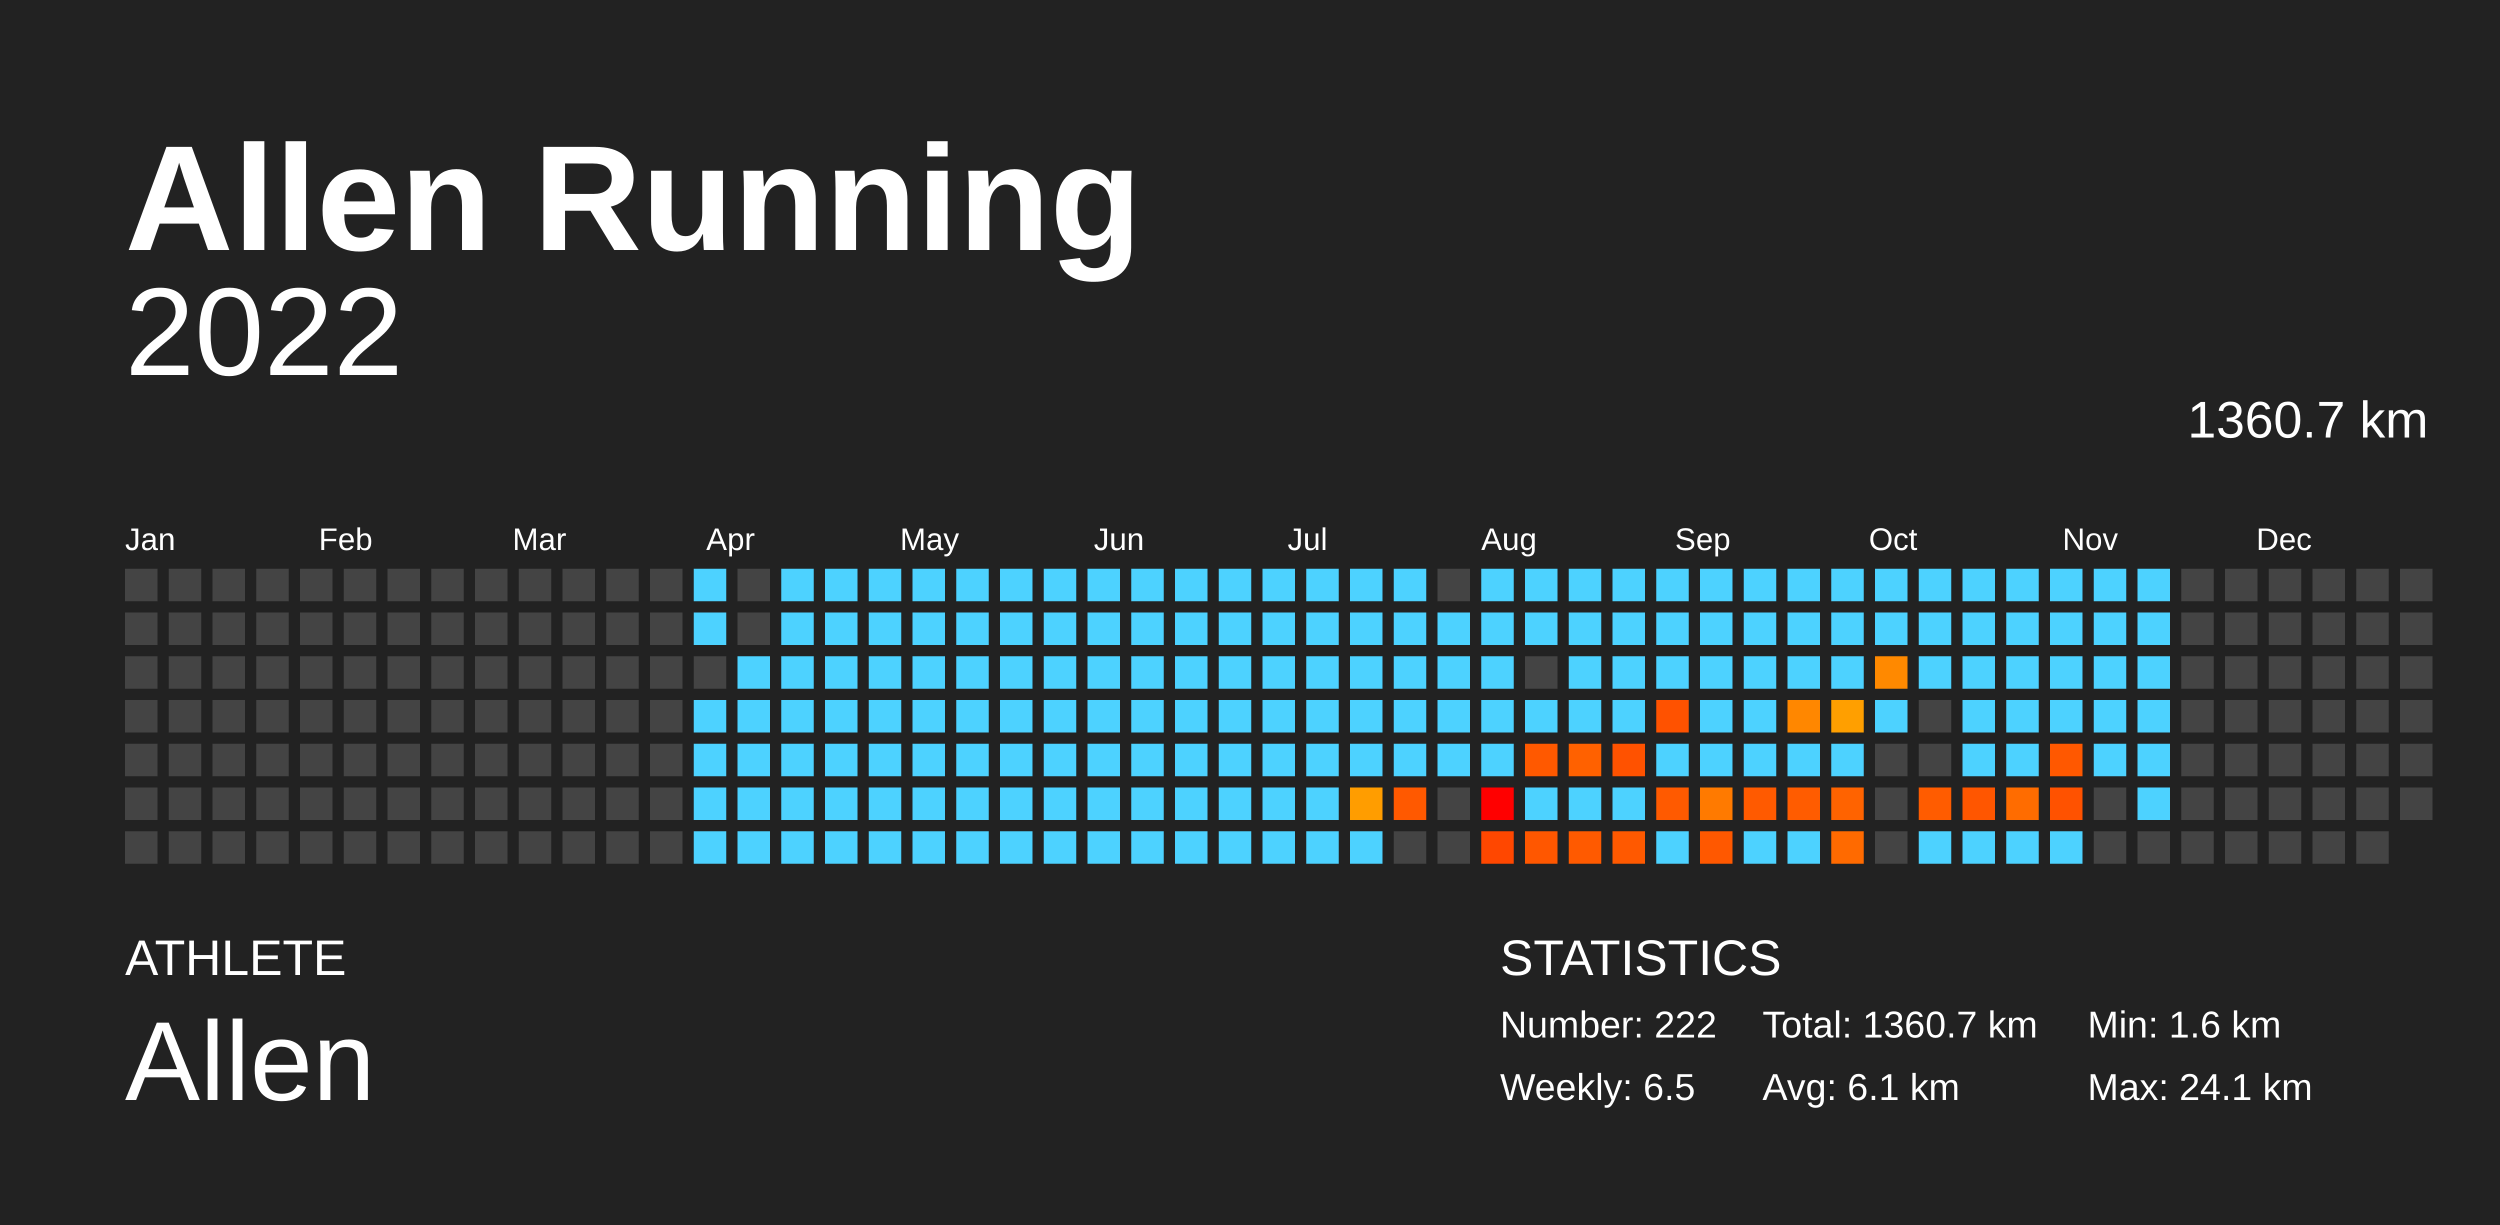
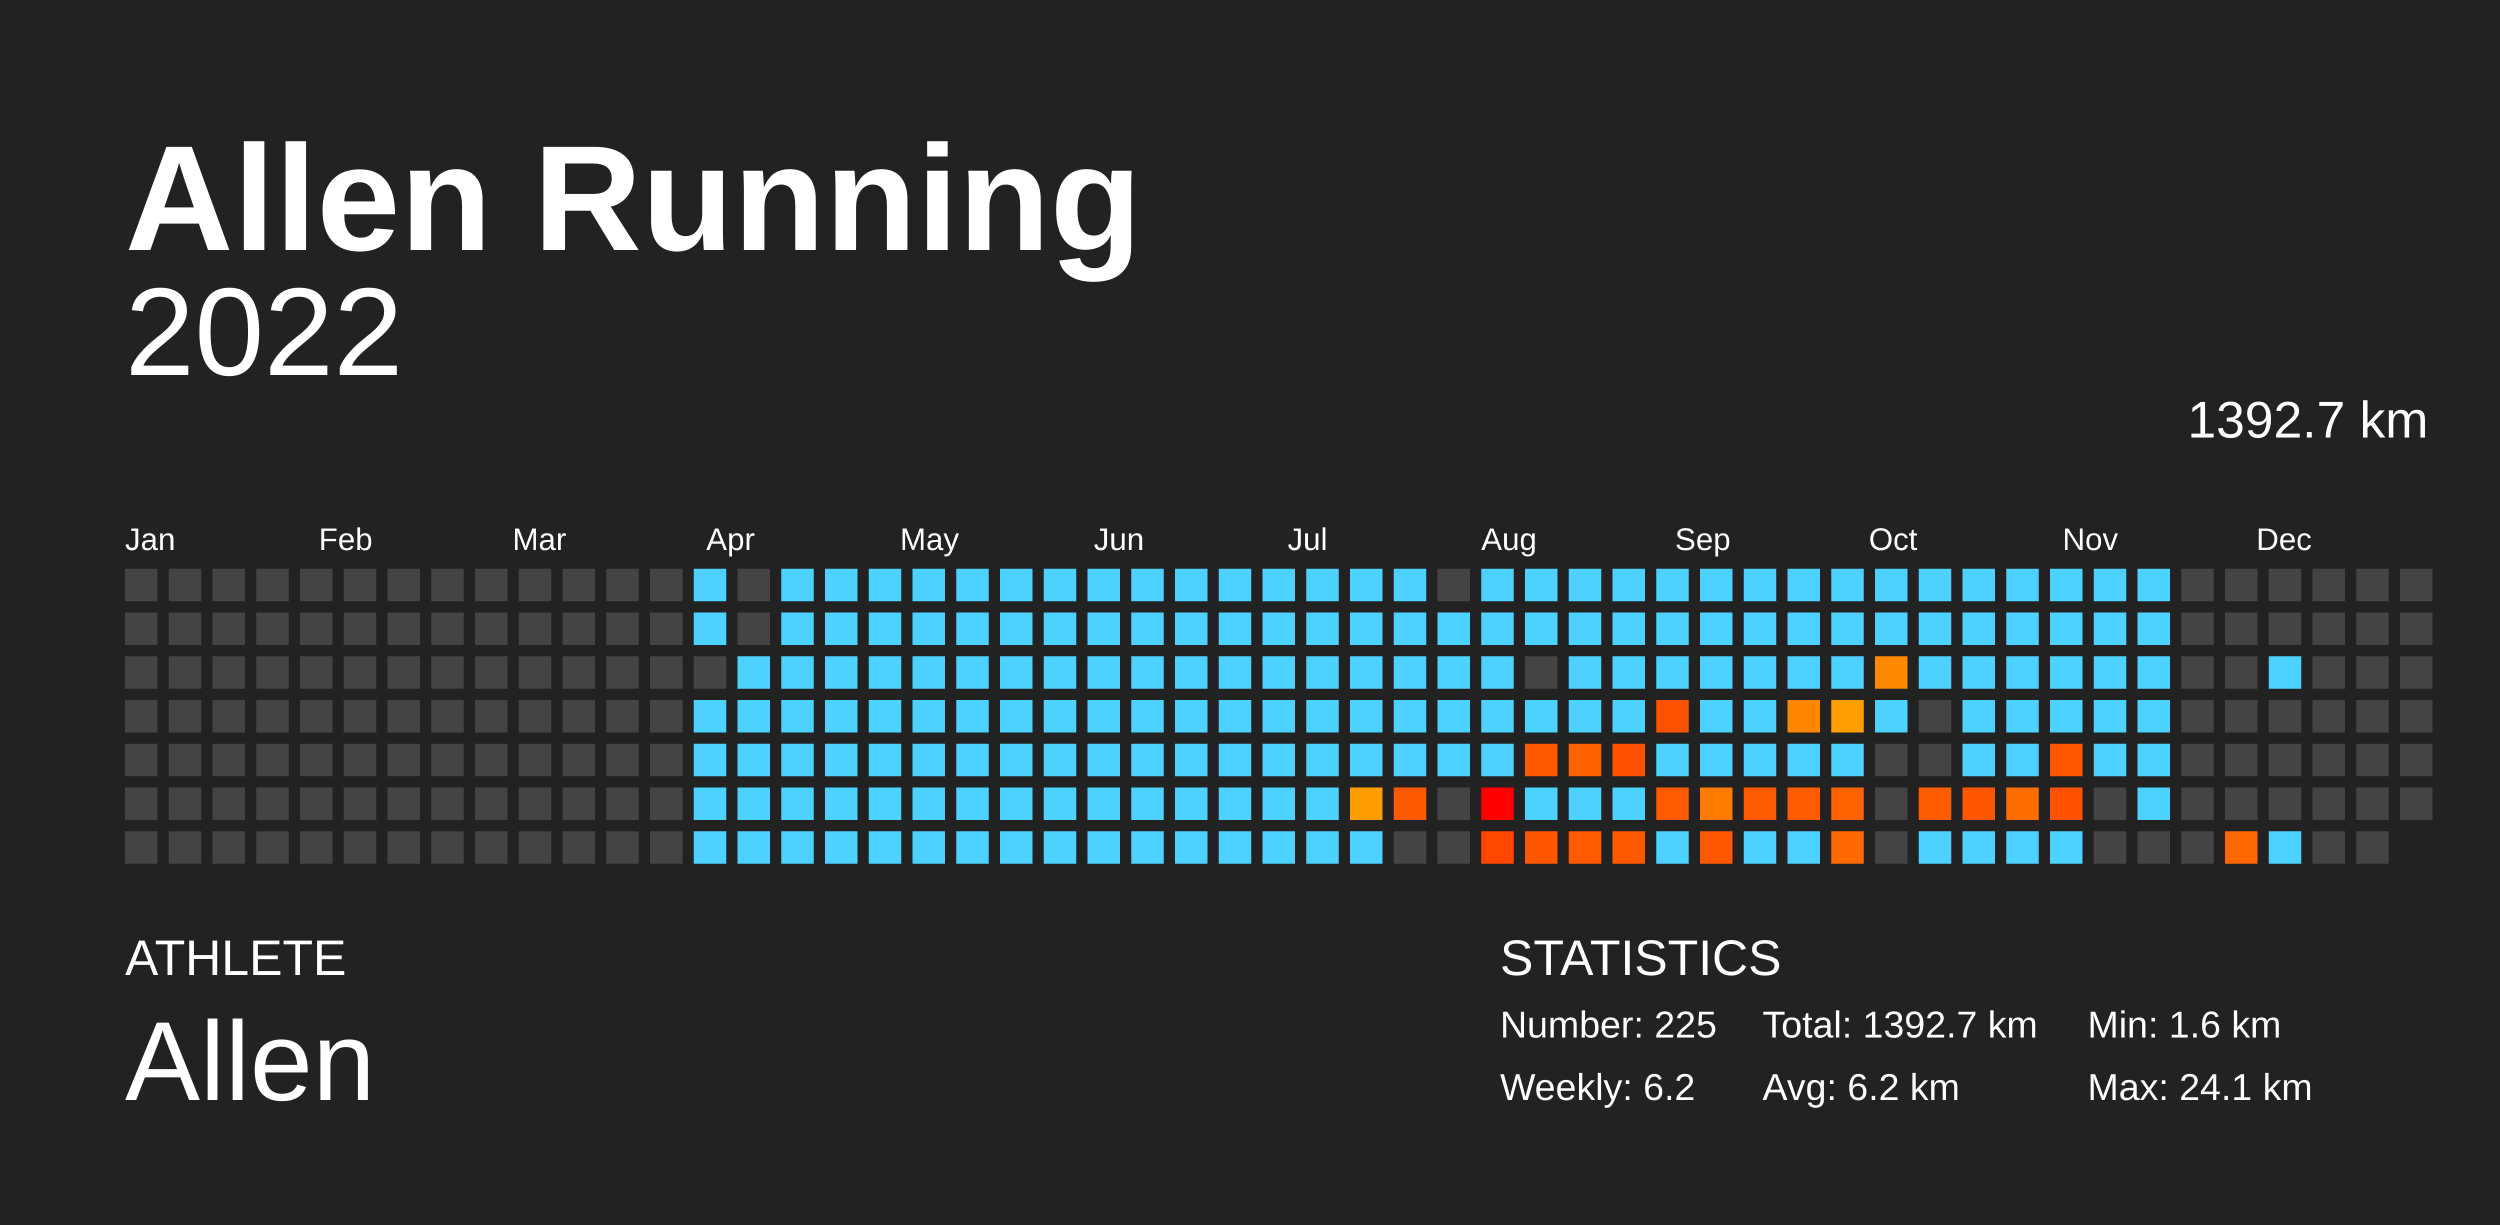
<svg xmlns="http://www.w3.org/2000/svg" baseProfile="full" height="98mm" version="1.1" viewBox="0,0,200,98" width="200mm">
  <defs />
  <rect fill="#222222" height="98" width="200" x="0" y="0" />
  <text fill="#FFFFFF" style="font-size:12px; font-family:Arial; font-weight:bold;" x="10" y="20">Allen Running</text>
  <text fill="#FFFFFF" style="font-size:4px; font-family:Arial" x="10" y="78">ATHLETE</text>
  <text fill="#FFFFFF" style="font-size:9px; font-family:Arial" x="10" y="88">Allen</text>
  <text fill="#FFFFFF" style="font-size:4px; font-family:Arial" x="120" y="78">STATISTICS</text>
-   <text fill="#FFFFFF" style="font-size:3px; font-family:Arial" x="120" y="83">Number: 222</text>
-   <text fill="#FFFFFF" style="font-size:3px; font-family:Arial" x="120" y="88">Weekly: 6.5</text>
-   <text fill="#FFFFFF" style="font-size:3px; font-family:Arial" x="141" y="83">Total: 1360.7 km</text>
-   <text fill="#FFFFFF" style="font-size:3px; font-family:Arial" x="141" y="88">Avg: 6.1 km</text>
+   <text fill="#FFFFFF" style="font-size:3px; font-family:Arial" x="120" y="83">Number: 225</text>
+   <text fill="#FFFFFF" style="font-size:3px; font-family:Arial" x="120" y="88">Weekly: 6.2</text>
+   <text fill="#FFFFFF" style="font-size:3px; font-family:Arial" x="141" y="83">Total: 1392.7 km</text>
+   <text fill="#FFFFFF" style="font-size:3px; font-family:Arial" x="141" y="88">Avg: 6.2 km</text>
  <text fill="#FFFFFF" style="font-size:3px; font-family:Arial" x="167" y="83">Min: 1.6 km</text>
  <text fill="#FFFFFF" style="font-size:3px; font-family:Arial" x="167" y="88">Max: 24.1 km</text>
  <text alignment-baseline="hanging" fill="#FFFFFF" style="font-size:10.0px; font-family:Arial;" x="10" y="30">2022</text>
-   <text alignment-baseline="hanging" fill="#FFFFFF" style="font-size:4.125px; font-family:Arial;" x="175" y="35">1360.7 km</text>
+   <text alignment-baseline="hanging" fill="#FFFFFF" style="font-size:4.125px; font-family:Arial;" x="175" y="35">1392.7 km</text>
  <text fill="#FFFFFF" style="font-size:2.5px; font-family:Arial" x="10.0" y="44">Jan</text>
  <text fill="#FFFFFF" style="font-size:2.5px; font-family:Arial" x="25.5" y="44">Feb</text>
  <text fill="#FFFFFF" style="font-size:2.5px; font-family:Arial" x="41.0" y="44">Mar</text>
  <text fill="#FFFFFF" style="font-size:2.5px; font-family:Arial" x="56.5" y="44">Apr</text>
  <text fill="#FFFFFF" style="font-size:2.5px; font-family:Arial" x="72.0" y="44">May</text>
  <text fill="#FFFFFF" style="font-size:2.5px; font-family:Arial" x="87.5" y="44">Jun</text>
  <text fill="#FFFFFF" style="font-size:2.5px; font-family:Arial" x="103.0" y="44">Jul</text>
  <text fill="#FFFFFF" style="font-size:2.5px; font-family:Arial" x="118.5" y="44">Aug</text>
  <text fill="#FFFFFF" style="font-size:2.5px; font-family:Arial" x="134.0" y="44">Sep</text>
  <text fill="#FFFFFF" style="font-size:2.5px; font-family:Arial" x="149.5" y="44">Oct</text>
  <text fill="#FFFFFF" style="font-size:2.5px; font-family:Arial" x="165.0" y="44">Nov</text>
  <text fill="#FFFFFF" style="font-size:2.5px; font-family:Arial" x="180.5" y="44">Dec</text>
  <rect fill="#444444" height="2.6" width="2.6" x="10.0" y="45.5" />
  <rect fill="#444444" height="2.6" width="2.6" x="10.0" y="49.0" />
  <rect fill="#444444" height="2.6" width="2.6" x="10.0" y="52.5" />
  <rect fill="#444444" height="2.6" width="2.6" x="10.0" y="56.0" />
  <rect fill="#444444" height="2.6" width="2.6" x="10.0" y="59.5" />
  <rect fill="#444444" height="2.6" width="2.6" x="10.0" y="63.0" />
  <rect fill="#444444" height="2.6" width="2.6" x="10.0" y="66.5" />
  <rect fill="#444444" height="2.6" width="2.6" x="13.5" y="45.5" />
  <rect fill="#444444" height="2.6" width="2.6" x="13.5" y="49.0" />
  <rect fill="#444444" height="2.6" width="2.6" x="13.5" y="52.5" />
  <rect fill="#444444" height="2.6" width="2.6" x="13.5" y="56.0" />
  <rect fill="#444444" height="2.6" width="2.6" x="13.5" y="59.5" />
  <rect fill="#444444" height="2.6" width="2.6" x="13.5" y="63.0" />
  <rect fill="#444444" height="2.6" width="2.6" x="13.5" y="66.5" />
  <rect fill="#444444" height="2.6" width="2.6" x="17.0" y="45.5" />
  <rect fill="#444444" height="2.6" width="2.6" x="17.0" y="49.0" />
  <rect fill="#444444" height="2.6" width="2.6" x="17.0" y="52.5" />
  <rect fill="#444444" height="2.6" width="2.6" x="17.0" y="56.0" />
  <rect fill="#444444" height="2.6" width="2.6" x="17.0" y="59.5" />
  <rect fill="#444444" height="2.6" width="2.6" x="17.0" y="63.0" />
  <rect fill="#444444" height="2.6" width="2.6" x="17.0" y="66.5" />
  <rect fill="#444444" height="2.6" width="2.6" x="20.5" y="45.5" />
  <rect fill="#444444" height="2.6" width="2.6" x="20.5" y="49.0" />
  <rect fill="#444444" height="2.6" width="2.6" x="20.5" y="52.5" />
  <rect fill="#444444" height="2.6" width="2.6" x="20.5" y="56.0" />
  <rect fill="#444444" height="2.6" width="2.6" x="20.5" y="59.5" />
  <rect fill="#444444" height="2.6" width="2.6" x="20.5" y="63.0" />
  <rect fill="#444444" height="2.6" width="2.6" x="20.5" y="66.5" />
  <rect fill="#444444" height="2.6" width="2.6" x="24.0" y="45.5" />
  <rect fill="#444444" height="2.6" width="2.6" x="24.0" y="49.0" />
  <rect fill="#444444" height="2.6" width="2.6" x="24.0" y="52.5" />
  <rect fill="#444444" height="2.6" width="2.6" x="24.0" y="56.0" />
  <rect fill="#444444" height="2.6" width="2.6" x="24.0" y="59.5" />
  <rect fill="#444444" height="2.6" width="2.6" x="24.0" y="63.0" />
  <rect fill="#444444" height="2.6" width="2.6" x="24.0" y="66.5" />
  <rect fill="#444444" height="2.6" width="2.6" x="27.5" y="45.5" />
  <rect fill="#444444" height="2.6" width="2.6" x="27.5" y="49.0" />
  <rect fill="#444444" height="2.6" width="2.6" x="27.5" y="52.5" />
  <rect fill="#444444" height="2.6" width="2.6" x="27.5" y="56.0" />
  <rect fill="#444444" height="2.6" width="2.6" x="27.5" y="59.5" />
  <rect fill="#444444" height="2.6" width="2.6" x="27.5" y="63.0" />
  <rect fill="#444444" height="2.6" width="2.6" x="27.5" y="66.5" />
  <rect fill="#444444" height="2.6" width="2.6" x="31.0" y="45.5" />
  <rect fill="#444444" height="2.6" width="2.6" x="31.0" y="49.0" />
  <rect fill="#444444" height="2.6" width="2.6" x="31.0" y="52.5" />
  <rect fill="#444444" height="2.6" width="2.6" x="31.0" y="56.0" />
  <rect fill="#444444" height="2.6" width="2.6" x="31.0" y="59.5" />
  <rect fill="#444444" height="2.6" width="2.6" x="31.0" y="63.0" />
  <rect fill="#444444" height="2.6" width="2.6" x="31.0" y="66.5" />
  <rect fill="#444444" height="2.6" width="2.6" x="34.5" y="45.5" />
  <rect fill="#444444" height="2.6" width="2.6" x="34.5" y="49.0" />
  <rect fill="#444444" height="2.6" width="2.6" x="34.5" y="52.5" />
  <rect fill="#444444" height="2.6" width="2.6" x="34.5" y="56.0" />
  <rect fill="#444444" height="2.6" width="2.6" x="34.5" y="59.5" />
  <rect fill="#444444" height="2.6" width="2.6" x="34.5" y="63.0" />
  <rect fill="#444444" height="2.6" width="2.6" x="34.5" y="66.5" />
  <rect fill="#444444" height="2.6" width="2.6" x="38.0" y="45.5" />
  <rect fill="#444444" height="2.6" width="2.6" x="38.0" y="49.0" />
  <rect fill="#444444" height="2.6" width="2.6" x="38.0" y="52.5" />
  <rect fill="#444444" height="2.6" width="2.6" x="38.0" y="56.0" />
  <rect fill="#444444" height="2.6" width="2.6" x="38.0" y="59.5" />
  <rect fill="#444444" height="2.6" width="2.6" x="38.0" y="63.0" />
  <rect fill="#444444" height="2.6" width="2.6" x="38.0" y="66.5" />
  <rect fill="#444444" height="2.6" width="2.6" x="41.5" y="45.5" />
  <rect fill="#444444" height="2.6" width="2.6" x="41.5" y="49.0" />
  <rect fill="#444444" height="2.6" width="2.6" x="41.5" y="52.5" />
  <rect fill="#444444" height="2.6" width="2.6" x="41.5" y="56.0" />
  <rect fill="#444444" height="2.6" width="2.6" x="41.5" y="59.5" />
  <rect fill="#444444" height="2.6" width="2.6" x="41.5" y="63.0" />
  <rect fill="#444444" height="2.6" width="2.6" x="41.5" y="66.5" />
  <rect fill="#444444" height="2.6" width="2.6" x="45.0" y="45.5" />
  <rect fill="#444444" height="2.6" width="2.6" x="45.0" y="49.0" />
  <rect fill="#444444" height="2.6" width="2.6" x="45.0" y="52.5" />
  <rect fill="#444444" height="2.6" width="2.6" x="45.0" y="56.0" />
  <rect fill="#444444" height="2.6" width="2.6" x="45.0" y="59.5" />
  <rect fill="#444444" height="2.6" width="2.6" x="45.0" y="63.0" />
  <rect fill="#444444" height="2.6" width="2.6" x="45.0" y="66.5" />
  <rect fill="#444444" height="2.6" width="2.6" x="48.5" y="45.5" />
  <rect fill="#444444" height="2.6" width="2.6" x="48.5" y="49.0" />
  <rect fill="#444444" height="2.6" width="2.6" x="48.5" y="52.5" />
  <rect fill="#444444" height="2.6" width="2.6" x="48.5" y="56.0" />
  <rect fill="#444444" height="2.6" width="2.6" x="48.5" y="59.5" />
  <rect fill="#444444" height="2.6" width="2.6" x="48.5" y="63.0" />
  <rect fill="#444444" height="2.6" width="2.6" x="48.5" y="66.5" />
  <rect fill="#444444" height="2.6" width="2.6" x="52.0" y="45.5" />
  <rect fill="#444444" height="2.6" width="2.6" x="52.0" y="49.0" />
  <rect fill="#444444" height="2.6" width="2.6" x="52.0" y="52.5" />
  <rect fill="#444444" height="2.6" width="2.6" x="52.0" y="56.0" />
  <rect fill="#444444" height="2.6" width="2.6" x="52.0" y="59.5" />
  <rect fill="#444444" height="2.6" width="2.6" x="52.0" y="63.0" />
  <rect fill="#444444" height="2.6" width="2.6" x="52.0" y="66.5" />
  <rect fill="#4dd2ff" height="2.6" width="2.6" x="55.5" y="45.5" />
  <rect fill="#4dd2ff" height="2.6" width="2.6" x="55.5" y="49.0" />
  <rect fill="#444444" height="2.6" width="2.6" x="55.5" y="52.5" />
  <rect fill="#4dd2ff" height="2.6" width="2.6" x="55.5" y="56.0" />
  <rect fill="#4dd2ff" height="2.6" width="2.6" x="55.5" y="59.5" />
  <rect fill="#4dd2ff" height="2.6" width="2.6" x="55.5" y="63.0" />
  <rect fill="#4dd2ff" height="2.6" width="2.6" x="55.5" y="66.5" />
  <rect fill="#444444" height="2.6" width="2.6" x="59.0" y="45.5" />
  <rect fill="#444444" height="2.6" width="2.6" x="59.0" y="49.0" />
  <rect fill="#4dd2ff" height="2.6" width="2.6" x="59.0" y="52.5" />
  <rect fill="#4dd2ff" height="2.6" width="2.6" x="59.0" y="56.0" />
  <rect fill="#4dd2ff" height="2.6" width="2.6" x="59.0" y="59.5" />
  <rect fill="#4dd2ff" height="2.6" width="2.6" x="59.0" y="63.0" />
  <rect fill="#4dd2ff" height="2.6" width="2.6" x="59.0" y="66.5" />
  <rect fill="#4dd2ff" height="2.6" width="2.6" x="62.5" y="45.5" />
  <rect fill="#4dd2ff" height="2.6" width="2.6" x="62.5" y="49.0" />
  <rect fill="#4dd2ff" height="2.6" width="2.6" x="62.5" y="52.5" />
  <rect fill="#4dd2ff" height="2.6" width="2.6" x="62.5" y="56.0" />
  <rect fill="#4dd2ff" height="2.6" width="2.6" x="62.5" y="59.5" />
  <rect fill="#4dd2ff" height="2.6" width="2.6" x="62.5" y="63.0" />
  <rect fill="#4dd2ff" height="2.6" width="2.6" x="62.5" y="66.5" />
  <rect fill="#4dd2ff" height="2.6" width="2.6" x="66.0" y="45.5" />
  <rect fill="#4dd2ff" height="2.6" width="2.6" x="66.0" y="49.0" />
  <rect fill="#4dd2ff" height="2.6" width="2.6" x="66.0" y="52.5" />
  <rect fill="#4dd2ff" height="2.6" width="2.6" x="66.0" y="56.0" />
  <rect fill="#4dd2ff" height="2.6" width="2.6" x="66.0" y="59.5" />
  <rect fill="#4dd2ff" height="2.6" width="2.6" x="66.0" y="63.0" />
  <rect fill="#4dd2ff" height="2.6" width="2.6" x="66.0" y="66.5" />
  <rect fill="#4dd2ff" height="2.6" width="2.6" x="69.5" y="45.5" />
  <rect fill="#4dd2ff" height="2.6" width="2.6" x="69.5" y="49.0" />
  <rect fill="#4dd2ff" height="2.6" width="2.6" x="69.5" y="52.5" />
  <rect fill="#4dd2ff" height="2.6" width="2.6" x="69.5" y="56.0" />
  <rect fill="#4dd2ff" height="2.6" width="2.6" x="69.5" y="59.5" />
  <rect fill="#4dd2ff" height="2.6" width="2.6" x="69.5" y="63.0" />
  <rect fill="#4dd2ff" height="2.6" width="2.6" x="69.5" y="66.5" />
  <rect fill="#4dd2ff" height="2.6" width="2.6" x="73.0" y="45.5" />
  <rect fill="#4dd2ff" height="2.6" width="2.6" x="73.0" y="49.0" />
  <rect fill="#4dd2ff" height="2.6" width="2.6" x="73.0" y="52.5" />
  <rect fill="#4dd2ff" height="2.6" width="2.6" x="73.0" y="56.0" />
  <rect fill="#4dd2ff" height="2.6" width="2.6" x="73.0" y="59.5" />
  <rect fill="#4dd2ff" height="2.6" width="2.6" x="73.0" y="63.0" />
  <rect fill="#4dd2ff" height="2.6" width="2.6" x="73.0" y="66.5" />
  <rect fill="#4dd2ff" height="2.6" width="2.6" x="76.5" y="45.5" />
  <rect fill="#4dd2ff" height="2.6" width="2.6" x="76.5" y="49.0" />
  <rect fill="#4dd2ff" height="2.6" width="2.6" x="76.5" y="52.5" />
  <rect fill="#4dd2ff" height="2.6" width="2.6" x="76.5" y="56.0" />
  <rect fill="#4dd2ff" height="2.6" width="2.6" x="76.5" y="59.5" />
  <rect fill="#4dd2ff" height="2.6" width="2.6" x="76.5" y="63.0" />
  <rect fill="#4dd2ff" height="2.6" width="2.6" x="76.5" y="66.5" />
  <rect fill="#4dd2ff" height="2.6" width="2.6" x="80.0" y="45.5" />
  <rect fill="#4dd2ff" height="2.6" width="2.6" x="80.0" y="49.0" />
  <rect fill="#4dd2ff" height="2.6" width="2.6" x="80.0" y="52.5" />
  <rect fill="#4dd2ff" height="2.6" width="2.6" x="80.0" y="56.0" />
  <rect fill="#4dd2ff" height="2.6" width="2.6" x="80.0" y="59.5" />
  <rect fill="#4dd2ff" height="2.6" width="2.6" x="80.0" y="63.0" />
  <rect fill="#4dd2ff" height="2.6" width="2.6" x="80.0" y="66.5" />
  <rect fill="#4dd2ff" height="2.6" width="2.6" x="83.5" y="45.5" />
  <rect fill="#4dd2ff" height="2.6" width="2.6" x="83.5" y="49.0" />
  <rect fill="#4dd2ff" height="2.6" width="2.6" x="83.5" y="52.5" />
  <rect fill="#4dd2ff" height="2.6" width="2.6" x="83.5" y="56.0" />
  <rect fill="#4dd2ff" height="2.6" width="2.6" x="83.5" y="59.5" />
  <rect fill="#4dd2ff" height="2.6" width="2.6" x="83.5" y="63.0" />
  <rect fill="#4dd2ff" height="2.6" width="2.6" x="83.5" y="66.5" />
  <rect fill="#4dd2ff" height="2.6" width="2.6" x="87.0" y="45.5" />
  <rect fill="#4dd2ff" height="2.6" width="2.6" x="87.0" y="49.0" />
  <rect fill="#4dd2ff" height="2.6" width="2.6" x="87.0" y="52.5" />
  <rect fill="#4dd2ff" height="2.6" width="2.6" x="87.0" y="56.0" />
  <rect fill="#4dd2ff" height="2.6" width="2.6" x="87.0" y="59.5" />
  <rect fill="#4dd2ff" height="2.6" width="2.6" x="87.0" y="63.0" />
  <rect fill="#4dd2ff" height="2.6" width="2.6" x="87.0" y="66.5" />
  <rect fill="#4dd2ff" height="2.6" width="2.6" x="90.5" y="45.5" />
  <rect fill="#4dd2ff" height="2.6" width="2.6" x="90.5" y="49.0" />
  <rect fill="#4dd2ff" height="2.6" width="2.6" x="90.5" y="52.5" />
  <rect fill="#4dd2ff" height="2.6" width="2.6" x="90.5" y="56.0" />
  <rect fill="#4dd2ff" height="2.6" width="2.6" x="90.5" y="59.5" />
  <rect fill="#4dd2ff" height="2.6" width="2.6" x="90.5" y="63.0" />
  <rect fill="#4dd2ff" height="2.6" width="2.6" x="90.5" y="66.5" />
  <rect fill="#4dd2ff" height="2.6" width="2.6" x="94.0" y="45.5" />
  <rect fill="#4dd2ff" height="2.6" width="2.6" x="94.0" y="49.0" />
  <rect fill="#4dd2ff" height="2.6" width="2.6" x="94.0" y="52.5" />
  <rect fill="#4dd2ff" height="2.6" width="2.6" x="94.0" y="56.0" />
  <rect fill="#4dd2ff" height="2.6" width="2.6" x="94.0" y="59.5" />
  <rect fill="#4dd2ff" height="2.6" width="2.6" x="94.0" y="63.0" />
  <rect fill="#4dd2ff" height="2.6" width="2.6" x="94.0" y="66.5" />
  <rect fill="#4dd2ff" height="2.6" width="2.6" x="97.5" y="45.5" />
  <rect fill="#4dd2ff" height="2.6" width="2.6" x="97.5" y="49.0" />
  <rect fill="#4dd2ff" height="2.6" width="2.6" x="97.5" y="52.5" />
  <rect fill="#4dd2ff" height="2.6" width="2.6" x="97.5" y="56.0" />
  <rect fill="#4dd2ff" height="2.6" width="2.6" x="97.5" y="59.5" />
  <rect fill="#4dd2ff" height="2.6" width="2.6" x="97.5" y="63.0" />
  <rect fill="#4dd2ff" height="2.6" width="2.6" x="97.5" y="66.5" />
  <rect fill="#4dd2ff" height="2.6" width="2.6" x="101.0" y="45.5" />
  <rect fill="#4dd2ff" height="2.6" width="2.6" x="101.0" y="49.0" />
  <rect fill="#4dd2ff" height="2.6" width="2.6" x="101.0" y="52.5" />
  <rect fill="#4dd2ff" height="2.6" width="2.6" x="101.0" y="56.0" />
  <rect fill="#4dd2ff" height="2.6" width="2.6" x="101.0" y="59.5" />
  <rect fill="#4dd2ff" height="2.6" width="2.6" x="101.0" y="63.0" />
  <rect fill="#4dd2ff" height="2.6" width="2.6" x="101.0" y="66.5" />
  <rect fill="#4dd2ff" height="2.6" width="2.6" x="104.5" y="45.5" />
  <rect fill="#4dd2ff" height="2.6" width="2.6" x="104.5" y="49.0" />
  <rect fill="#4dd2ff" height="2.6" width="2.6" x="104.5" y="52.5" />
  <rect fill="#4dd2ff" height="2.6" width="2.6" x="104.5" y="56.0" />
  <rect fill="#4dd2ff" height="2.6" width="2.6" x="104.5" y="59.5" />
  <rect fill="#4dd2ff" height="2.6" width="2.6" x="104.5" y="63.0" />
  <rect fill="#4dd2ff" height="2.6" width="2.6" x="104.5" y="66.5" />
  <rect fill="#4dd2ff" height="2.6" width="2.6" x="108.0" y="45.5" />
  <rect fill="#4dd2ff" height="2.6" width="2.6" x="108.0" y="49.0" />
  <rect fill="#4dd2ff" height="2.6" width="2.6" x="108.0" y="52.5" />
  <rect fill="#4dd2ff" height="2.6" width="2.6" x="108.0" y="56.0" />
  <rect fill="#4dd2ff" height="2.6" width="2.6" x="108.0" y="59.5" />
  <rect fill="#ff9d00" height="2.6" width="2.6" x="108.0" y="63.0" />
  <rect fill="#4dd2ff" height="2.6" width="2.6" x="108.0" y="66.5" />
  <rect fill="#4dd2ff" height="2.6" width="2.6" x="111.5" y="45.5" />
  <rect fill="#4dd2ff" height="2.6" width="2.6" x="111.5" y="49.0" />
  <rect fill="#4dd2ff" height="2.6" width="2.6" x="111.5" y="52.5" />
  <rect fill="#4dd2ff" height="2.6" width="2.6" x="111.5" y="56.0" />
  <rect fill="#4dd2ff" height="2.6" width="2.6" x="111.5" y="59.5" />
  <rect fill="#ff5900" height="2.6" width="2.6" x="111.5" y="63.0" />
  <rect fill="#444444" height="2.6" width="2.6" x="111.5" y="66.5" />
  <rect fill="#444444" height="2.6" width="2.6" x="115.0" y="45.5" />
  <rect fill="#4dd2ff" height="2.6" width="2.6" x="115.0" y="49.0" />
  <rect fill="#4dd2ff" height="2.6" width="2.6" x="115.0" y="52.5" />
  <rect fill="#4dd2ff" height="2.6" width="2.6" x="115.0" y="56.0" />
  <rect fill="#4dd2ff" height="2.6" width="2.6" x="115.0" y="59.5" />
  <rect fill="#444444" height="2.6" width="2.6" x="115.0" y="63.0" />
  <rect fill="#444444" height="2.6" width="2.6" x="115.0" y="66.5" />
  <rect fill="#4dd2ff" height="2.6" width="2.6" x="118.5" y="45.5" />
  <rect fill="#4dd2ff" height="2.6" width="2.6" x="118.5" y="49.0" />
  <rect fill="#4dd2ff" height="2.6" width="2.6" x="118.5" y="52.5" />
  <rect fill="#4dd2ff" height="2.6" width="2.6" x="118.5" y="56.0" />
  <rect fill="#4dd2ff" height="2.6" width="2.6" x="118.5" y="59.5" />
  <rect fill="red" height="2.6" width="2.6" x="118.5" y="63.0" />
  <rect fill="#ff4700" height="2.6" width="2.6" x="118.5" y="66.5" />
  <rect fill="#4dd2ff" height="2.6" width="2.6" x="122.0" y="45.5" />
  <rect fill="#4dd2ff" height="2.6" width="2.6" x="122.0" y="49.0" />
  <rect fill="#444444" height="2.6" width="2.6" x="122.0" y="52.5" />
  <rect fill="#4dd2ff" height="2.6" width="2.6" x="122.0" y="56.0" />
  <rect fill="#ff5900" height="2.6" width="2.6" x="122.0" y="59.5" />
  <rect fill="#4dd2ff" height="2.6" width="2.6" x="122.0" y="63.0" />
  <rect fill="#ff5700" height="2.6" width="2.6" x="122.0" y="66.5" />
  <rect fill="#4dd2ff" height="2.6" width="2.6" x="125.5" y="45.5" />
  <rect fill="#4dd2ff" height="2.6" width="2.6" x="125.5" y="49.0" />
  <rect fill="#4dd2ff" height="2.6" width="2.6" x="125.5" y="52.5" />
  <rect fill="#4dd2ff" height="2.6" width="2.6" x="125.5" y="56.0" />
  <rect fill="#ff6100" height="2.6" width="2.6" x="125.5" y="59.5" />
  <rect fill="#4dd2ff" height="2.6" width="2.6" x="125.5" y="63.0" />
  <rect fill="#ff5a00" height="2.6" width="2.6" x="125.5" y="66.5" />
  <rect fill="#4dd2ff" height="2.6" width="2.6" x="129.0" y="45.5" />
  <rect fill="#4dd2ff" height="2.6" width="2.6" x="129.0" y="49.0" />
  <rect fill="#4dd2ff" height="2.6" width="2.6" x="129.0" y="52.5" />
  <rect fill="#4dd2ff" height="2.6" width="2.6" x="129.0" y="56.0" />
  <rect fill="#ff5200" height="2.6" width="2.6" x="129.0" y="59.5" />
  <rect fill="#4dd2ff" height="2.6" width="2.6" x="129.0" y="63.0" />
  <rect fill="#ff5900" height="2.6" width="2.6" x="129.0" y="66.5" />
  <rect fill="#4dd2ff" height="2.6" width="2.6" x="132.5" y="45.5" />
  <rect fill="#4dd2ff" height="2.6" width="2.6" x="132.5" y="49.0" />
  <rect fill="#4dd2ff" height="2.6" width="2.6" x="132.5" y="52.5" />
  <rect fill="#ff5200" height="2.6" width="2.6" x="132.5" y="56.0" />
  <rect fill="#4dd2ff" height="2.6" width="2.6" x="132.5" y="59.5" />
  <rect fill="#ff5a00" height="2.6" width="2.6" x="132.5" y="63.0" />
  <rect fill="#4dd2ff" height="2.6" width="2.6" x="132.5" y="66.5" />
  <rect fill="#4dd2ff" height="2.6" width="2.6" x="136.0" y="45.5" />
  <rect fill="#4dd2ff" height="2.6" width="2.6" x="136.0" y="49.0" />
  <rect fill="#4dd2ff" height="2.6" width="2.6" x="136.0" y="52.5" />
  <rect fill="#4dd2ff" height="2.6" width="2.6" x="136.0" y="56.0" />
  <rect fill="#4dd2ff" height="2.6" width="2.6" x="136.0" y="59.5" />
  <rect fill="#ff7a00" height="2.6" width="2.6" x="136.0" y="63.0" />
  <rect fill="#ff5800" height="2.6" width="2.6" x="136.0" y="66.5" />
  <rect fill="#4dd2ff" height="2.6" width="2.6" x="139.5" y="45.5" />
  <rect fill="#4dd2ff" height="2.6" width="2.6" x="139.5" y="49.0" />
  <rect fill="#4dd2ff" height="2.6" width="2.6" x="139.5" y="52.5" />
  <rect fill="#4dd2ff" height="2.6" width="2.6" x="139.5" y="56.0" />
  <rect fill="#4dd2ff" height="2.6" width="2.6" x="139.5" y="59.5" />
  <rect fill="#ff5a00" height="2.6" width="2.6" x="139.5" y="63.0" />
  <rect fill="#4dd2ff" height="2.6" width="2.6" x="139.5" y="66.5" />
  <rect fill="#4dd2ff" height="2.6" width="2.6" x="143.0" y="45.5" />
  <rect fill="#4dd2ff" height="2.6" width="2.6" x="143.0" y="49.0" />
  <rect fill="#4dd2ff" height="2.6" width="2.6" x="143.0" y="52.5" />
  <rect fill="#ff8700" height="2.6" width="2.6" x="143.0" y="56.0" />
  <rect fill="#4dd2ff" height="2.6" width="2.6" x="143.0" y="59.5" />
  <rect fill="#ff5c00" height="2.6" width="2.6" x="143.0" y="63.0" />
  <rect fill="#4dd2ff" height="2.6" width="2.6" x="143.0" y="66.5" />
  <rect fill="#4dd2ff" height="2.6" width="2.6" x="146.5" y="45.5" />
  <rect fill="#4dd2ff" height="2.6" width="2.6" x="146.5" y="49.0" />
  <rect fill="#4dd2ff" height="2.6" width="2.6" x="146.5" y="52.5" />
  <rect fill="#ff9f00" height="2.6" width="2.6" x="146.5" y="56.0" />
  <rect fill="#4dd2ff" height="2.6" width="2.6" x="146.5" y="59.5" />
  <rect fill="#ff6300" height="2.6" width="2.6" x="146.5" y="63.0" />
  <rect fill="#ff6a00" height="2.6" width="2.6" x="146.5" y="66.5" />
  <rect fill="#4dd2ff" height="2.6" width="2.6" x="150.0" y="45.5" />
  <rect fill="#4dd2ff" height="2.6" width="2.6" x="150.0" y="49.0" />
  <rect fill="#ff8900" height="2.6" width="2.6" x="150.0" y="52.5" />
  <rect fill="#4dd2ff" height="2.6" width="2.6" x="150.0" y="56.0" />
  <rect fill="#444444" height="2.6" width="2.6" x="150.0" y="59.5" />
  <rect fill="#444444" height="2.6" width="2.6" x="150.0" y="63.0" />
  <rect fill="#444444" height="2.6" width="2.6" x="150.0" y="66.5" />
  <rect fill="#4dd2ff" height="2.6" width="2.6" x="153.5" y="45.5" />
  <rect fill="#4dd2ff" height="2.6" width="2.6" x="153.5" y="49.0" />
  <rect fill="#4dd2ff" height="2.6" width="2.6" x="153.5" y="52.5" />
  <rect fill="#444444" height="2.6" width="2.6" x="153.5" y="56.0" />
  <rect fill="#444444" height="2.6" width="2.6" x="153.5" y="59.5" />
  <rect fill="#ff5c00" height="2.6" width="2.6" x="153.5" y="63.0" />
  <rect fill="#4dd2ff" height="2.6" width="2.6" x="153.5" y="66.5" />
  <rect fill="#4dd2ff" height="2.6" width="2.6" x="157.0" y="45.5" />
  <rect fill="#4dd2ff" height="2.6" width="2.6" x="157.0" y="49.0" />
  <rect fill="#4dd2ff" height="2.6" width="2.6" x="157.0" y="52.5" />
  <rect fill="#4dd2ff" height="2.6" width="2.6" x="157.0" y="56.0" />
  <rect fill="#4dd2ff" height="2.6" width="2.6" x="157.0" y="59.5" />
  <rect fill="#ff5600" height="2.6" width="2.6" x="157.0" y="63.0" />
  <rect fill="#4dd2ff" height="2.6" width="2.6" x="157.0" y="66.5" />
  <rect fill="#4dd2ff" height="2.6" width="2.6" x="160.5" y="45.5" />
  <rect fill="#4dd2ff" height="2.6" width="2.6" x="160.5" y="49.0" />
  <rect fill="#4dd2ff" height="2.6" width="2.6" x="160.5" y="52.5" />
  <rect fill="#4dd2ff" height="2.6" width="2.6" x="160.5" y="56.0" />
  <rect fill="#4dd2ff" height="2.6" width="2.6" x="160.5" y="59.5" />
  <rect fill="#ff6c00" height="2.6" width="2.6" x="160.5" y="63.0" />
  <rect fill="#4dd2ff" height="2.6" width="2.6" x="160.5" y="66.5" />
  <rect fill="#4dd2ff" height="2.6" width="2.6" x="164.0" y="45.5" />
  <rect fill="#4dd2ff" height="2.6" width="2.6" x="164.0" y="49.0" />
  <rect fill="#4dd2ff" height="2.6" width="2.6" x="164.0" y="52.5" />
  <rect fill="#4dd2ff" height="2.6" width="2.6" x="164.0" y="56.0" />
  <rect fill="#ff5800" height="2.6" width="2.6" x="164.0" y="59.5" />
  <rect fill="#ff5200" height="2.6" width="2.6" x="164.0" y="63.0" />
  <rect fill="#4dd2ff" height="2.6" width="2.6" x="164.0" y="66.5" />
  <rect fill="#4dd2ff" height="2.6" width="2.6" x="167.5" y="45.5" />
  <rect fill="#4dd2ff" height="2.6" width="2.6" x="167.5" y="49.0" />
  <rect fill="#4dd2ff" height="2.6" width="2.6" x="167.5" y="52.5" />
  <rect fill="#4dd2ff" height="2.6" width="2.6" x="167.5" y="56.0" />
  <rect fill="#4dd2ff" height="2.6" width="2.6" x="167.5" y="59.5" />
  <rect fill="#444444" height="2.6" width="2.6" x="167.5" y="63.0" />
  <rect fill="#444444" height="2.6" width="2.6" x="167.5" y="66.5" />
  <rect fill="#4dd2ff" height="2.6" width="2.6" x="171.0" y="45.5" />
  <rect fill="#4dd2ff" height="2.6" width="2.6" x="171.0" y="49.0" />
  <rect fill="#4dd2ff" height="2.6" width="2.6" x="171.0" y="52.5" />
  <rect fill="#4dd2ff" height="2.6" width="2.6" x="171.0" y="56.0" />
  <rect fill="#4dd2ff" height="2.6" width="2.6" x="171.0" y="59.5" />
  <rect fill="#4dd2ff" height="2.6" width="2.6" x="171.0" y="63.0" />
  <rect fill="#444444" height="2.6" width="2.6" x="171.0" y="66.5" />
  <rect fill="#444444" height="2.6" width="2.6" x="174.5" y="45.5" />
  <rect fill="#444444" height="2.6" width="2.6" x="174.5" y="49.0" />
  <rect fill="#444444" height="2.6" width="2.6" x="174.5" y="52.5" />
  <rect fill="#444444" height="2.6" width="2.6" x="174.5" y="56.0" />
  <rect fill="#444444" height="2.6" width="2.6" x="174.5" y="59.5" />
  <rect fill="#444444" height="2.6" width="2.6" x="174.5" y="63.0" />
  <rect fill="#444444" height="2.6" width="2.6" x="174.5" y="66.5" />
  <rect fill="#444444" height="2.6" width="2.6" x="178.0" y="45.5" />
  <rect fill="#444444" height="2.6" width="2.6" x="178.0" y="49.0" />
  <rect fill="#444444" height="2.6" width="2.6" x="178.0" y="52.5" />
  <rect fill="#444444" height="2.6" width="2.6" x="178.0" y="56.0" />
  <rect fill="#444444" height="2.6" width="2.6" x="178.0" y="59.5" />
  <rect fill="#444444" height="2.6" width="2.6" x="178.0" y="63.0" />
-   <rect fill="#444444" height="2.6" width="2.6" x="178.0" y="66.5" />
+   <rect fill="#ff6700" height="2.6" width="2.6" x="178.0" y="66.5" />
  <rect fill="#444444" height="2.6" width="2.6" x="181.5" y="45.5" />
  <rect fill="#444444" height="2.6" width="2.6" x="181.5" y="49.0" />
-   <rect fill="#444444" height="2.6" width="2.6" x="181.5" y="52.5" />
+   <rect fill="#4dd2ff" height="2.6" width="2.6" x="181.5" y="52.5" />
  <rect fill="#444444" height="2.6" width="2.6" x="181.5" y="56.0" />
  <rect fill="#444444" height="2.6" width="2.6" x="181.5" y="59.5" />
  <rect fill="#444444" height="2.6" width="2.6" x="181.5" y="63.0" />
-   <rect fill="#444444" height="2.6" width="2.6" x="181.5" y="66.5" />
+   <rect fill="#4dd2ff" height="2.6" width="2.6" x="181.5" y="66.5" />
  <rect fill="#444444" height="2.6" width="2.6" x="185.0" y="45.5" />
  <rect fill="#444444" height="2.6" width="2.6" x="185.0" y="49.0" />
  <rect fill="#444444" height="2.6" width="2.6" x="185.0" y="52.5" />
  <rect fill="#444444" height="2.6" width="2.6" x="185.0" y="56.0" />
  <rect fill="#444444" height="2.6" width="2.6" x="185.0" y="59.5" />
  <rect fill="#444444" height="2.6" width="2.6" x="185.0" y="63.0" />
  <rect fill="#444444" height="2.6" width="2.6" x="185.0" y="66.5" />
  <rect fill="#444444" height="2.6" width="2.6" x="188.5" y="45.5" />
  <rect fill="#444444" height="2.6" width="2.6" x="188.5" y="49.0" />
  <rect fill="#444444" height="2.6" width="2.6" x="188.5" y="52.5" />
  <rect fill="#444444" height="2.6" width="2.6" x="188.5" y="56.0" />
  <rect fill="#444444" height="2.6" width="2.6" x="188.5" y="59.5" />
  <rect fill="#444444" height="2.6" width="2.6" x="188.5" y="63.0" />
  <rect fill="#444444" height="2.6" width="2.6" x="188.5" y="66.5" />
  <rect fill="#444444" height="2.6" width="2.6" x="192.0" y="45.5" />
  <rect fill="#444444" height="2.6" width="2.6" x="192.0" y="49.0" />
  <rect fill="#444444" height="2.6" width="2.6" x="192.0" y="52.5" />
  <rect fill="#444444" height="2.6" width="2.6" x="192.0" y="56.0" />
  <rect fill="#444444" height="2.6" width="2.6" x="192.0" y="59.5" />
  <rect fill="#444444" height="2.6" width="2.6" x="192.0" y="63.0" />
</svg>
